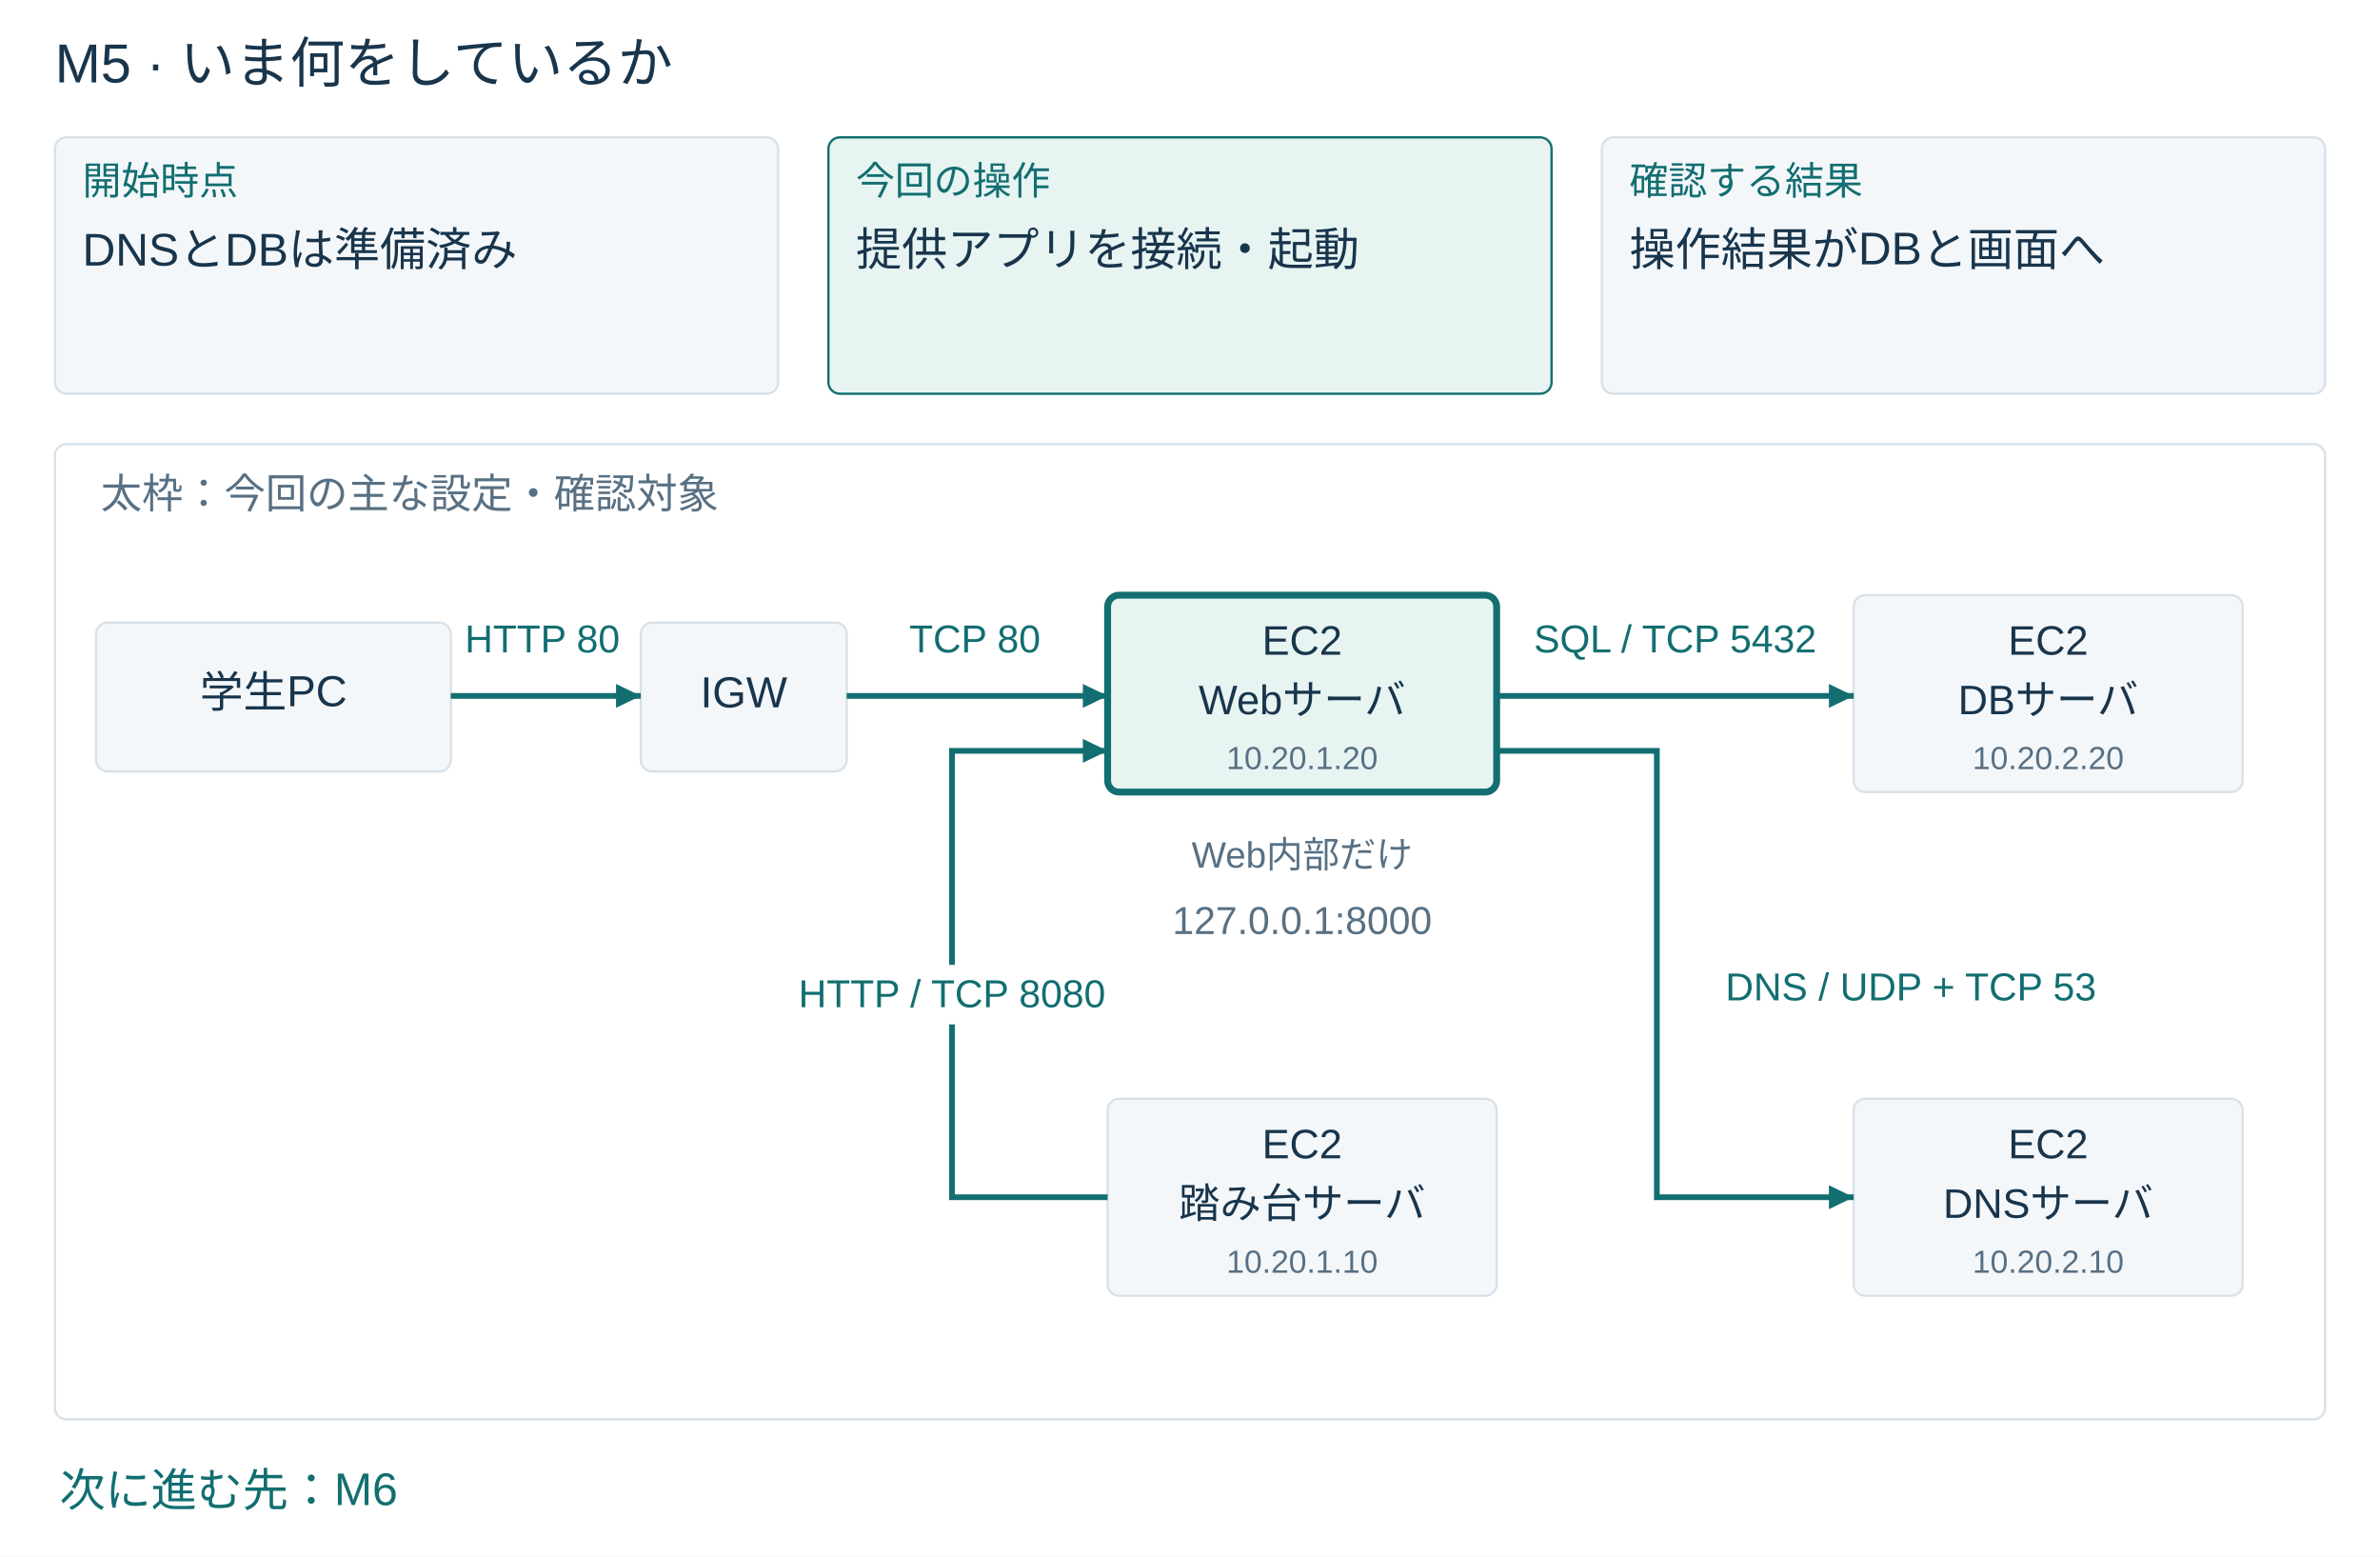
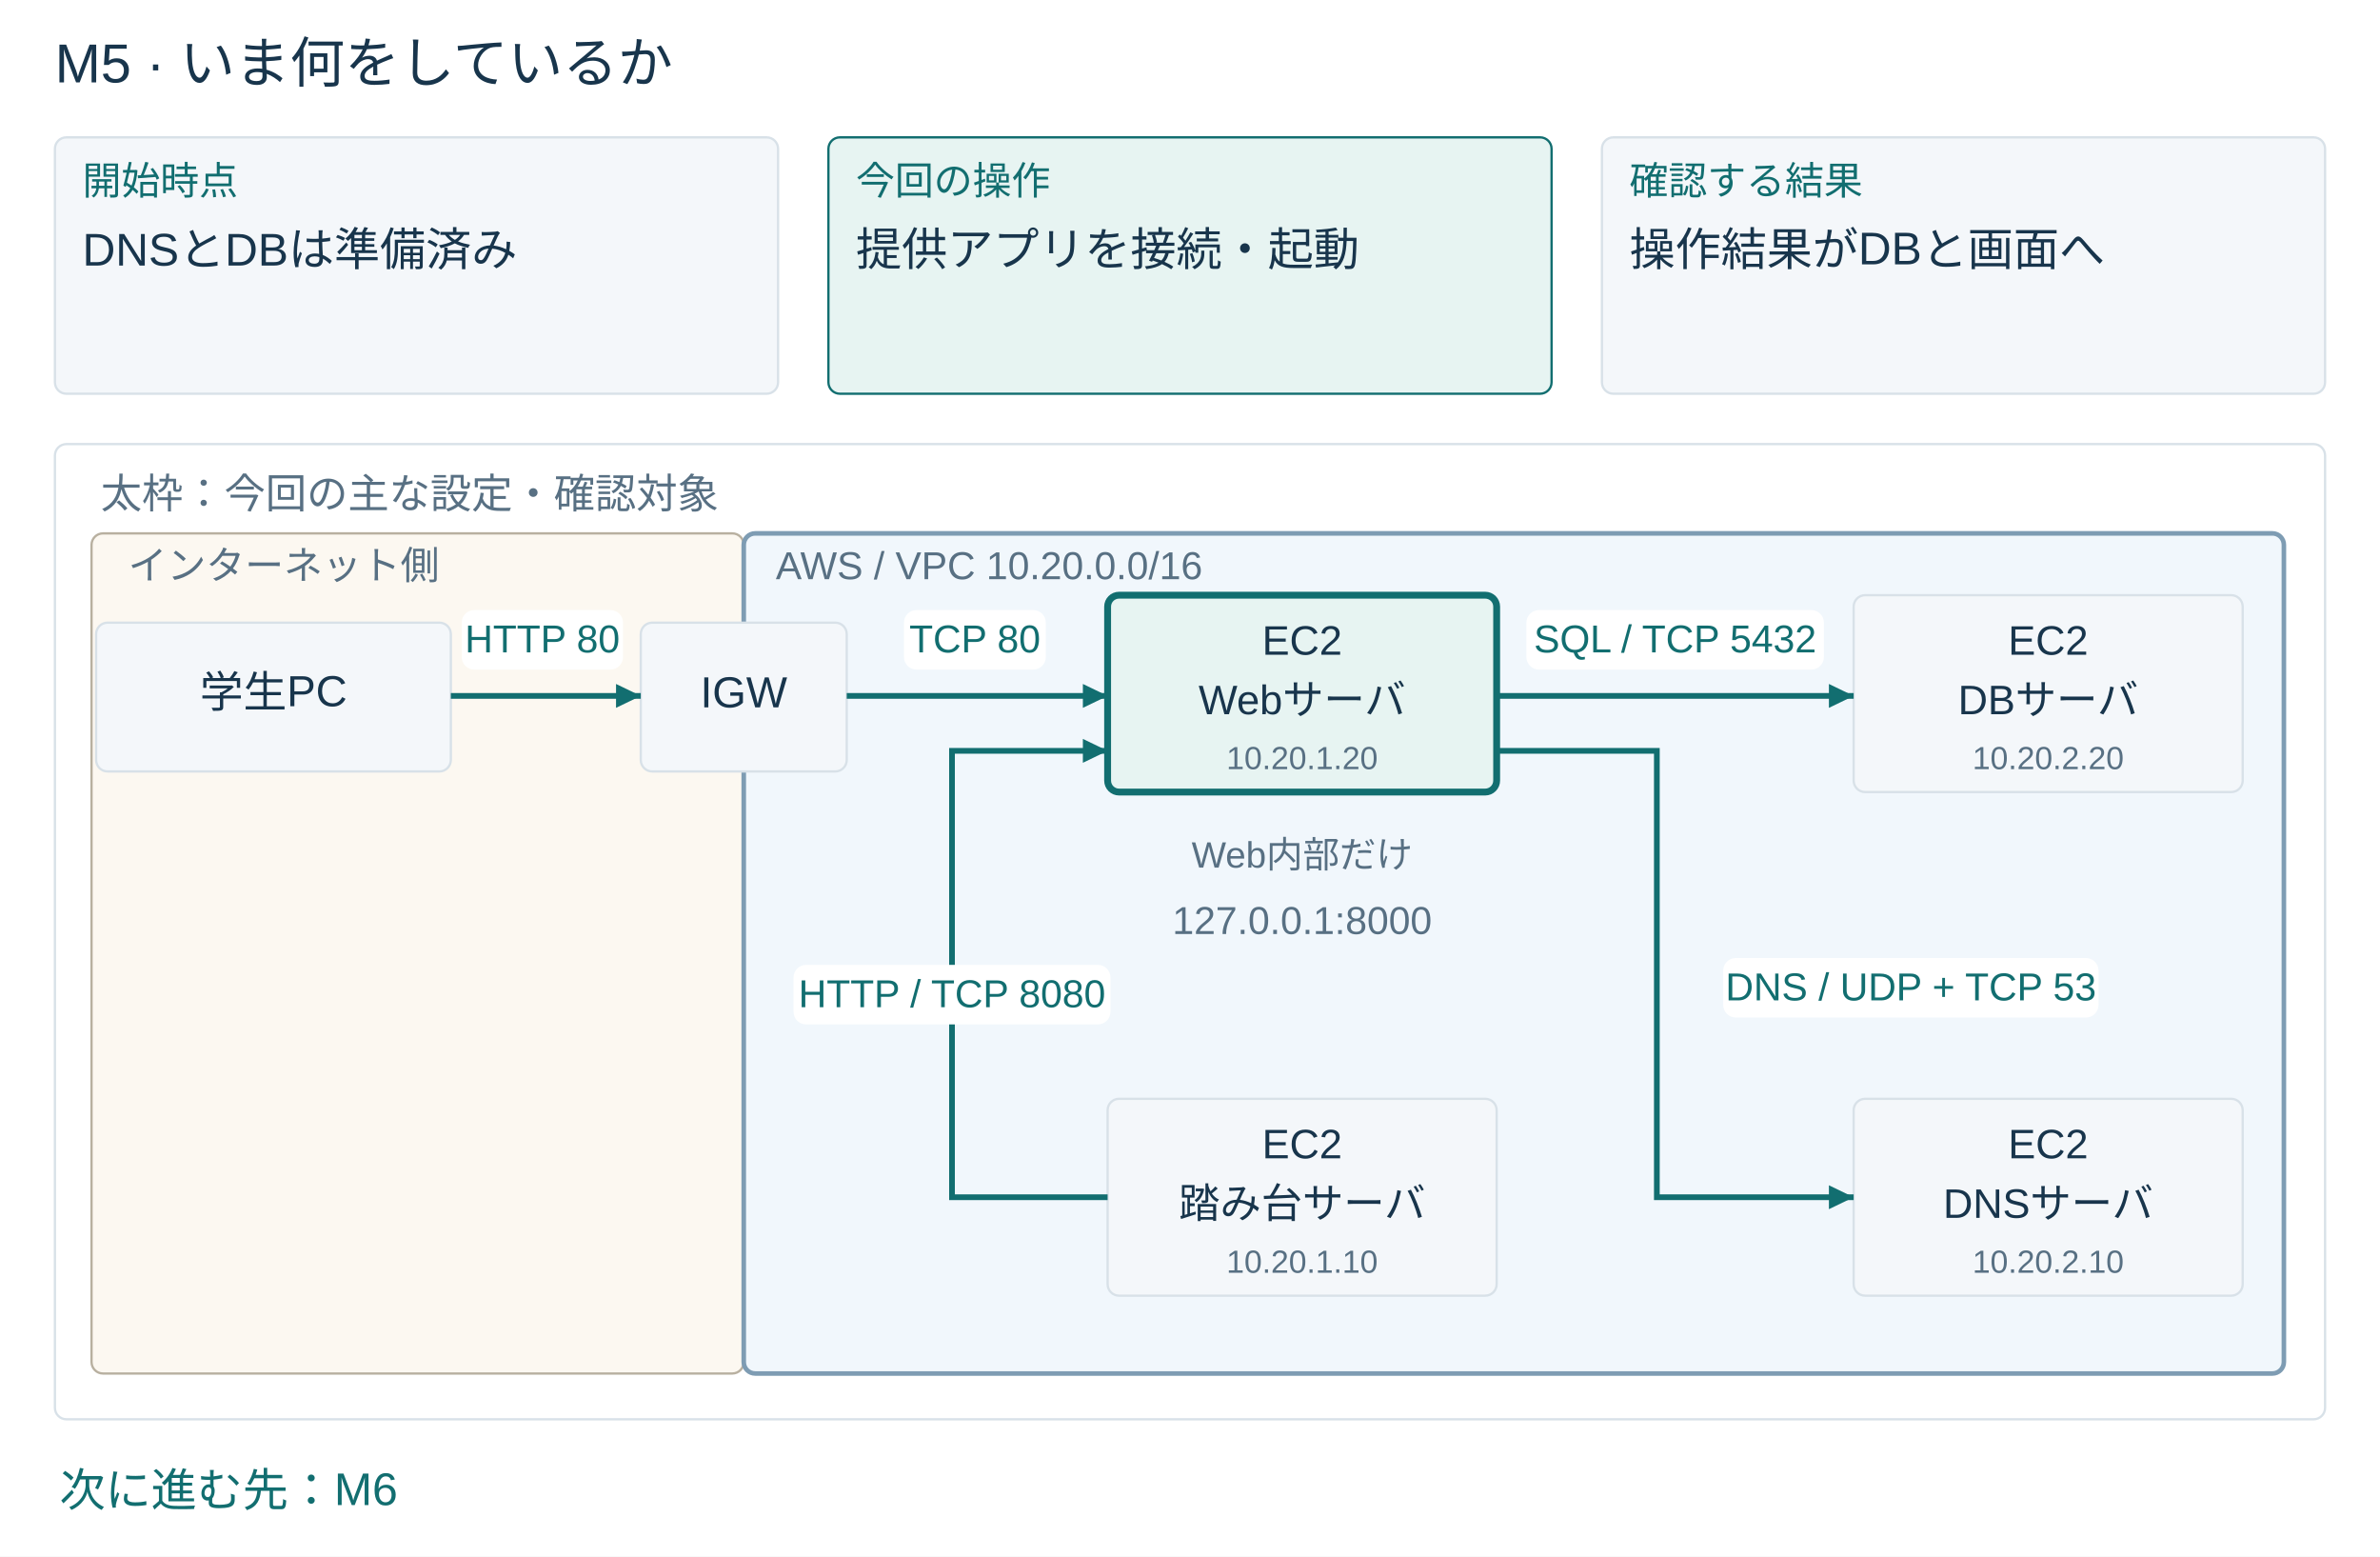
<svg xmlns="http://www.w3.org/2000/svg" width="1040" height="680" viewBox="0 0 1040 680" role="img">
  <rect width="1040" height="680" fill="white" />
  <text x="24" y="36" font-size="24" font-family="Arial,MS Gothic,sans-serif" fill="#18354c">M5 · いま何をしているか</text>
  <rect x="24" y="60" width="316" height="112" rx="5" fill="#f4f7fa" stroke="#d8e1e8" stroke-width="1" />
  <text x="36" y="85" font-size="17" font-family="Arial,MS Gothic,sans-serif" fill="#126e70">開始時点</text>
  <text x="36" y="116" font-size="20" font-family="Arial,MS Gothic,sans-serif" fill="#18354c">DNSとDBは準備済み</text>
  <rect x="362" y="60" width="316" height="112" rx="5" fill="#e7f4f2" stroke="#126e70" stroke-width="1" />
  <text x="374" y="85" font-size="17" font-family="Arial,MS Gothic,sans-serif" fill="#126e70">今回の操作</text>
  <text x="374" y="116" font-size="20" font-family="Arial,MS Gothic,sans-serif" fill="#18354c">提供アプリを接続・起動</text>
  <rect x="700" y="60" width="316" height="112" rx="5" fill="#f4f7fa" stroke="#d8e1e8" stroke-width="1" />
  <text x="712" y="85" font-size="17" font-family="Arial,MS Gothic,sans-serif" fill="#126e70">確認する結果</text>
  <text x="712" y="116" font-size="20" font-family="Arial,MS Gothic,sans-serif" fill="#18354c">操作結果がDBと画面へ</text>
  <rect x="24" y="194" width="992" height="426" rx="5" fill="white" stroke="#d8e1e8" stroke-width="1" />
  <text x="44" y="222" font-size="18" font-family="Arial,MS Gothic,sans-serif" fill="#587083">太枠：今回の主な設定・確認対象</text>
+   <rect x="40" y="233" width="285" height="367" rx="5" fill="#fcf8f1" stroke="#b8b0a0" stroke-width="1" />
+   <rect x="325" y="233" width="673" height="367" rx="5" fill="#f1f7fc" stroke="#7e9cb3" stroke-width="2" />
+   <text x="56" y="253" font-size="17" font-family="Arial,MS Gothic,sans-serif" fill="#587083">インターネット側</text>
+   <text x="339" y="253" font-size="17" font-family="Arial,MS Gothic,sans-serif" fill="#587083">AWS / VPC 10.20.0.0/16</text>
  <rect x="42" y="272" width="155" height="65" rx="5" fill="#f4f7fa" stroke="#d8e1e8" stroke-width="1" />
  <text x="119.5" y="309" font-size="19" font-family="Arial,MS Gothic,sans-serif" fill="#18354c" text-anchor="middle">学生PC</text>
  <rect x="280" y="272" width="90" height="65" rx="5" fill="#f4f7fa" stroke="#d8e1e8" stroke-width="1" />
  <text x="325.0" y="309" font-size="19" font-family="Arial,MS Gothic,sans-serif" fill="#18354c" text-anchor="middle">IGW</text>
  <rect x="484" y="260" width="170" height="86" rx="5" fill="#e7f4f2" stroke="#126e70" stroke-width="3" />
  <text x="569.0" y="286" font-size="18" font-family="Arial,MS Gothic,sans-serif" fill="#18354c" text-anchor="middle">EC2</text>
  <text x="569.0" y="312" font-size="18" font-family="Arial,MS Gothic,sans-serif" fill="#18354c" text-anchor="middle">Webサーバ</text>
  <text x="569.0" y="336" font-size="14" font-family="Arial,MS Gothic,sans-serif" fill="#587083" text-anchor="middle">10.20.1.20</text>
  <rect x="810" y="260" width="170" height="86" rx="5" fill="#f4f7fa" stroke="#d8e1e8" stroke-width="1" />
  <text x="895.0" y="286" font-size="18" font-family="Arial,MS Gothic,sans-serif" fill="#18354c" text-anchor="middle">EC2</text>
  <text x="895.0" y="312" font-size="18" font-family="Arial,MS Gothic,sans-serif" fill="#18354c" text-anchor="middle">DBサーバ</text>
  <text x="895.0" y="336" font-size="14" font-family="Arial,MS Gothic,sans-serif" fill="#587083" text-anchor="middle">10.20.2.20</text>
  <rect x="484" y="480" width="170" height="86" rx="5" fill="#f4f7fa" stroke="#d8e1e8" stroke-width="1" />
  <text x="569.0" y="506" font-size="18" font-family="Arial,MS Gothic,sans-serif" fill="#18354c" text-anchor="middle">EC2</text>
  <text x="569.0" y="532" font-size="18" font-family="Arial,MS Gothic,sans-serif" fill="#18354c" text-anchor="middle">踏み台サーバ</text>
  <text x="569.0" y="556" font-size="14" font-family="Arial,MS Gothic,sans-serif" fill="#587083" text-anchor="middle">10.20.1.10</text>
  <rect x="810" y="480" width="170" height="86" rx="5" fill="#f4f7fa" stroke="#d8e1e8" stroke-width="1" />
  <text x="895.0" y="506" font-size="18" font-family="Arial,MS Gothic,sans-serif" fill="#18354c" text-anchor="middle">EC2</text>
  <text x="895.0" y="532" font-size="18" font-family="Arial,MS Gothic,sans-serif" fill="#18354c" text-anchor="middle">DNSサーバ</text>
  <text x="895.0" y="556" font-size="14" font-family="Arial,MS Gothic,sans-serif" fill="#587083" text-anchor="middle">10.20.2.10</text>
  <polyline points="197,304 280,304" fill="none" stroke="#126e70" stroke-width="2.5" />
  <polygon points="280.00,304.00 269.19,309.22 269.19,298.78" fill="#126e70" />
  <rect x="202.25" y="267" width="69.5" height="25" rx="5" fill="white" stroke="white" stroke-width="1" />
  <text x="237" y="285" font-size="17" font-family="Arial,MS Gothic,sans-serif" fill="#126e70" text-anchor="middle">HTTP 80</text>
  <polyline points="370,304 484,304" fill="none" stroke="#126e70" stroke-width="2.5" />
  <polygon points="484.00,304.00 473.19,309.22 473.19,298.78" fill="#126e70" />
  <rect x="395.5" y="267" width="61.0" height="25" rx="5" fill="white" stroke="white" stroke-width="1" />
  <text x="426" y="285" font-size="17" font-family="Arial,MS Gothic,sans-serif" fill="#126e70" text-anchor="middle">TCP 80</text>
  <polyline points="654,304 810,304" fill="none" stroke="#126e70" stroke-width="2.5" />
  <polygon points="810.00,304.00 799.19,309.22 799.19,298.78" fill="#126e70" />
  <rect x="667.5" y="267" width="129.0" height="25" rx="5" fill="white" stroke="white" stroke-width="1" />
  <text x="732" y="285" font-size="17" font-family="Arial,MS Gothic,sans-serif" fill="#126e70" text-anchor="middle">SQL / TCP 5432</text>
  <polyline points="484,523 416,523 416,328 484,328" fill="none" stroke="#126e70" stroke-width="2.5" />
  <polygon points="484.00,328.00 473.19,333.22 473.19,322.78" fill="#126e70" />
  <rect x="347.25" y="422" width="137.5" height="25" rx="5" fill="white" stroke="white" stroke-width="1" />
  <text x="416" y="440" font-size="17" font-family="Arial,MS Gothic,sans-serif" fill="#126e70" text-anchor="middle">HTTP / TCP 8080</text>
  <polyline points="654,328 724,328 724,523 810,523" fill="none" stroke="#126e70" stroke-width="2.5" />
  <polygon points="810.00,523.00 799.19,528.22 799.19,517.78" fill="#126e70" />
  <rect x="753.5" y="419" width="163.0" height="25" rx="5" fill="white" stroke="white" stroke-width="1" />
  <text x="835" y="437" font-size="17" font-family="Arial,MS Gothic,sans-serif" fill="#126e70" text-anchor="middle">DNS / UDP + TCP 53</text>
  <text x="569" y="379" font-size="16" font-family="Arial,MS Gothic,sans-serif" fill="#587083" text-anchor="middle">Web内部だけ</text>
  <text x="569" y="408" font-size="17" font-family="Arial,MS Gothic,sans-serif" fill="#587083" text-anchor="middle">127.0.0.1:8000</text>
  <text x="26" y="658" font-size="20" font-family="Arial,MS Gothic,sans-serif" fill="#126e70">次に進む先：M6</text>
</svg>
